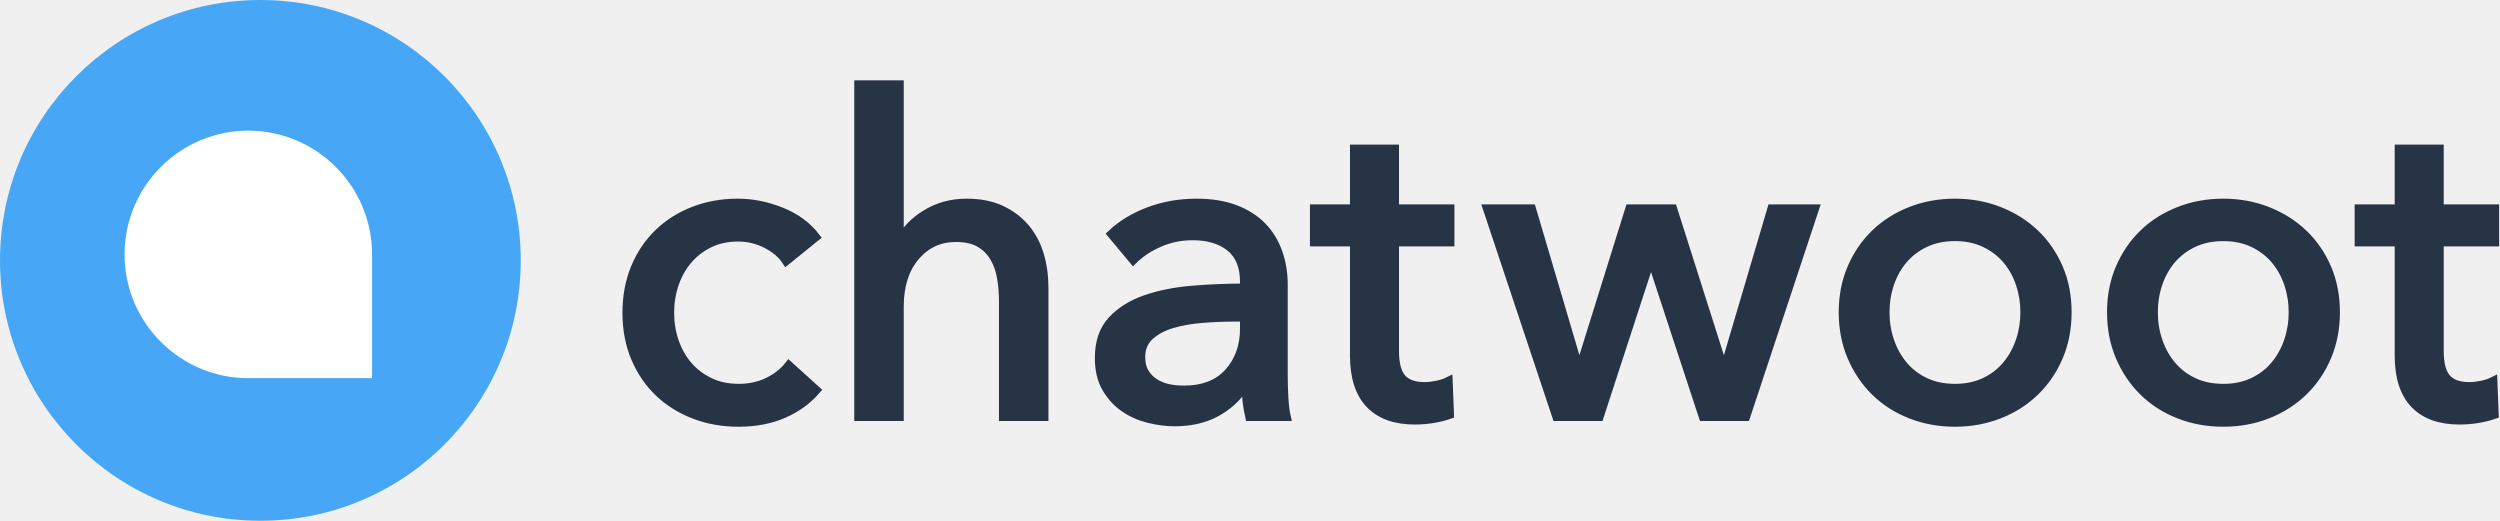
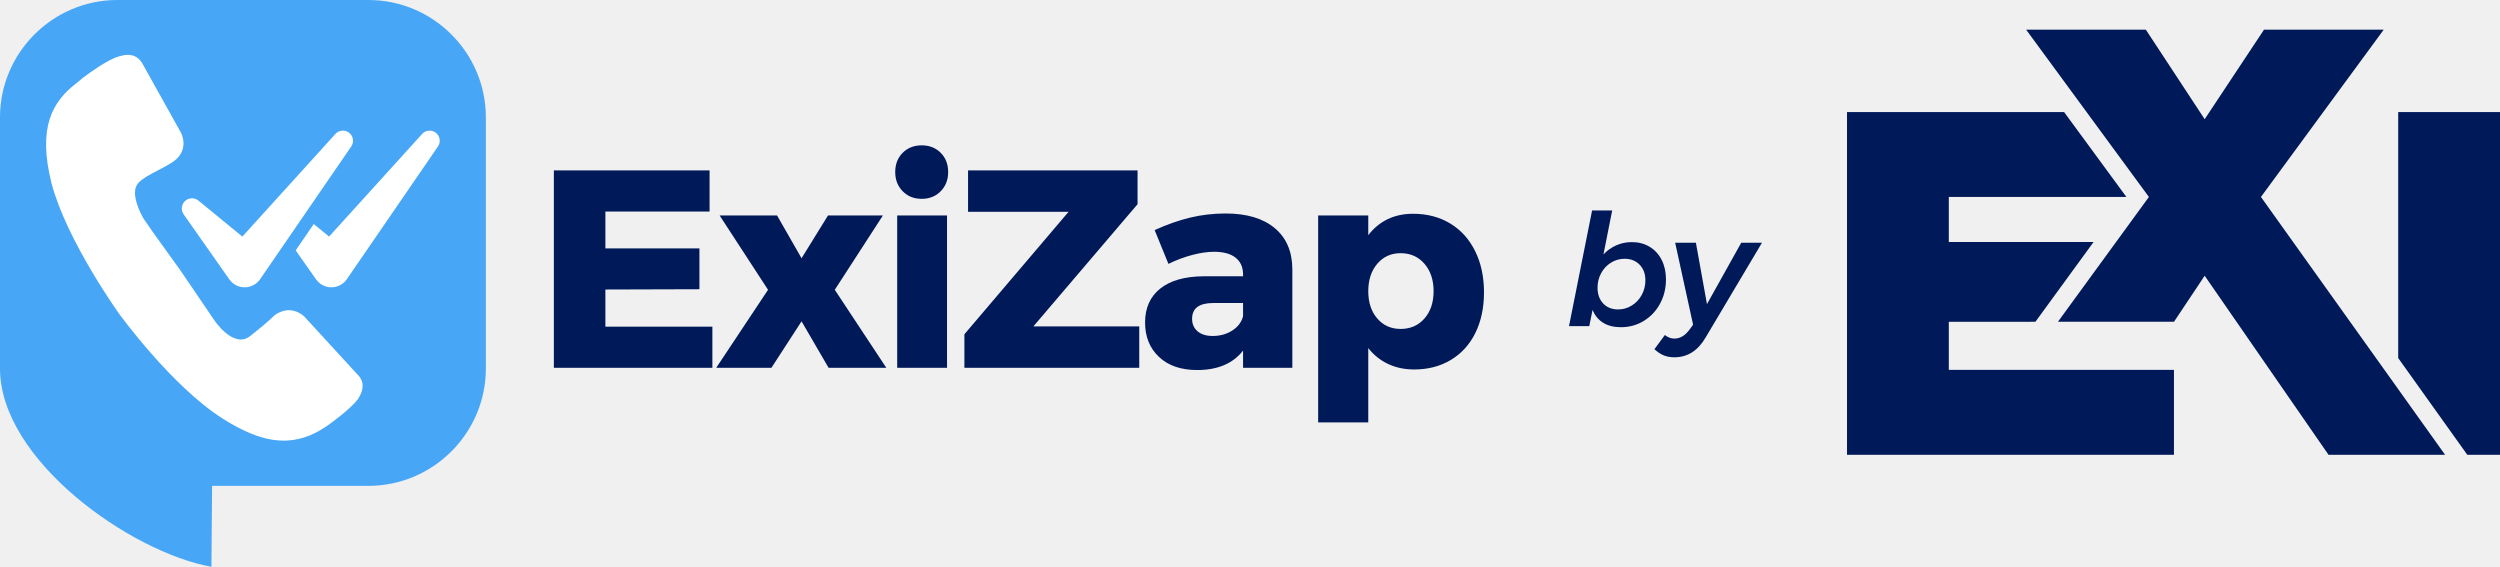
- <svg xmlns="http://www.w3.org/2000/svg" width="2458px" height="512px" viewBox="0 0 2458 512" version="1.1">
-   <g id="Logo" stroke="none" stroke-width="1" fill="none" fill-rule="evenodd">
-     <g id="on_white" fill-rule="nonzero">
-       <g id="woot-log">
-         <circle id="Oval" fill="#47A7F6" cx="256" cy="256" r="256" />
-         <path d="M362.808,368.808 L244.123,368.808 C178.699,368.808 125.457,315.562 125.457,250.122 C125.457,184.703 178.699,131.457 244.124,131.457 C309.565,131.457 362.808,184.703 362.808,250.122 L362.808,368.808 Z" id="Fill-1" stroke="#FFFFFF" stroke-width="6" fill="#FFFFFF" />
-       </g>
-       <path d="M772.982,256.848 C768.658,250.217 762.171,244.667 753.522,240.198 C744.872,235.73 735.647,233.495 725.844,233.495 C715.177,233.495 705.735,235.513 697.518,239.55 C689.302,243.586 682.31,248.992 676.544,255.767 C670.778,262.542 666.381,270.398 663.354,279.336 C660.327,288.273 658.813,297.643 658.813,307.446 C658.813,317.248 660.327,326.618 663.354,335.555 C666.381,344.493 670.778,352.349 676.544,359.124 C682.31,365.899 689.374,371.305 697.735,375.341 C706.095,379.378 715.609,381.396 726.277,381.396 C736.656,381.396 746.098,379.378 754.603,375.341 C763.108,371.305 770.099,365.827 775.577,358.908 L802.822,383.558 C794.173,393.649 783.361,401.505 770.387,407.127 C757.414,412.749 742.71,415.56 726.277,415.56 C710.42,415.56 695.789,412.965 682.382,407.776 C668.976,402.586 657.372,395.307 647.569,385.937 C637.767,376.567 630.055,365.251 624.433,351.989 C618.811,338.727 616,323.879 616,307.446 C616,291.3 618.739,276.597 624.217,263.335 C629.695,250.073 637.335,238.685 647.137,229.171 C656.939,219.657 668.544,212.305 681.95,207.115 C695.356,201.926 709.843,199.331 725.412,199.331 C739.827,199.331 754.17,202.214 768.441,207.98 C782.713,213.746 794.028,222.107 802.389,233.063 L772.982,256.848 Z M885.421,236.09 C890.322,225.999 898.683,217.35 910.504,210.143 C922.324,202.935 935.586,199.331 950.29,199.331 C963.552,199.331 974.94,201.565 984.454,206.034 C993.968,210.503 1001.896,216.485 1008.239,223.981 C1014.582,231.477 1019.267,240.27 1022.294,250.361 C1025.321,260.452 1026.835,271.263 1026.835,282.795 L1026.835,409.938 L986.184,409.938 L986.184,296.634 C986.184,288.273 985.535,280.345 984.238,272.849 C982.94,265.353 980.562,258.722 977.102,252.956 C973.643,247.19 968.958,242.577 963.047,239.117 C957.137,235.658 949.425,233.928 939.911,233.928 C923.766,233.928 910.504,240.054 900.125,252.307 C889.746,264.56 884.556,280.921 884.556,301.391 L884.556,409.938 L843.905,409.938 L843.905,83 L884.556,83 L884.556,236.09 L885.421,236.09 Z M1223.171,277.174 C1223.171,261.893 1218.558,250.577 1209.332,243.226 C1200.106,235.874 1187.853,232.198 1172.573,232.198 C1161.041,232.198 1150.157,234.432 1139.923,238.901 C1129.688,243.37 1121.111,249.064 1114.191,255.983 L1092.568,230.036 C1102.659,220.522 1114.984,213.026 1129.544,207.548 C1144.103,202.07 1159.743,199.331 1176.465,199.331 C1191.169,199.331 1203.926,201.421 1214.738,205.602 C1225.549,209.782 1234.415,215.476 1241.334,222.684 C1248.253,229.892 1253.443,238.396 1256.902,248.199 C1260.362,258.001 1262.092,268.524 1262.092,279.768 L1262.092,369.287 C1262.092,376.206 1262.308,383.486 1262.741,391.126 C1263.173,398.766 1263.966,405.037 1265.119,409.938 L1228.36,409.938 C1226.054,400.136 1224.9,390.333 1224.9,380.531 L1223.603,380.531 C1216.107,391.487 1206.665,399.991 1195.277,406.046 C1183.889,412.1 1170.411,415.128 1154.842,415.128 C1146.77,415.128 1138.337,414.046 1129.544,411.884 C1120.75,409.722 1112.75,406.19 1105.542,401.289 C1098.334,396.388 1092.352,389.901 1087.595,381.828 C1082.838,373.756 1080.46,363.809 1080.46,351.989 C1080.46,336.42 1084.64,324.095 1093.001,315.014 C1101.362,305.932 1112.317,299.013 1125.868,294.256 C1139.418,289.499 1154.698,286.399 1171.708,284.958 C1188.718,283.516 1205.872,282.795 1223.171,282.795 L1223.171,277.174 Z M1213.224,312.203 C1203.133,312.203 1192.682,312.635 1181.871,313.5 C1171.059,314.365 1161.257,316.095 1152.464,318.689 C1143.67,321.284 1136.391,325.176 1130.625,330.366 C1124.859,335.555 1121.976,342.475 1121.976,351.124 C1121.976,357.178 1123.201,362.224 1125.651,366.26 C1128.102,370.296 1131.345,373.612 1135.382,376.206 C1139.418,378.801 1143.887,380.603 1148.788,381.612 C1153.689,382.621 1158.734,383.126 1163.924,383.126 C1182.952,383.126 1197.584,377.432 1207.818,366.044 C1218.053,354.655 1223.171,340.312 1223.171,323.014 L1223.171,312.203 L1213.224,312.203 Z M1425.993,238.252 L1371.504,238.252 L1371.504,345.069 C1371.504,357.467 1373.81,366.332 1378.423,371.666 C1383.036,376.999 1390.388,379.666 1400.478,379.666 C1404.226,379.666 1408.263,379.234 1412.587,378.369 C1416.912,377.504 1420.804,376.206 1424.264,374.477 L1425.561,407.776 C1420.66,409.506 1415.254,410.875 1409.344,411.884 C1403.433,412.893 1397.307,413.398 1390.964,413.398 C1371.648,413.398 1356.872,408.064 1346.637,397.397 C1336.402,386.729 1331.285,370.729 1331.285,349.394 L1331.285,238.252 L1291.931,238.252 L1291.931,204.953 L1331.285,204.953 L1331.285,146.139 L1371.504,146.139 L1371.504,204.953 L1425.993,204.953 L1425.993,238.252 Z M1506.078,204.953 L1552.351,361.503 L1553.216,361.503 L1602.083,204.953 L1644.897,204.953 L1694.629,361.503 L1695.494,361.503 L1741.767,204.953 L1784.581,204.953 L1716.685,409.938 L1674.304,409.938 L1623.706,255.983 L1622.841,255.983 L1572.676,409.938 L1530.295,409.938 L1461.967,204.953 L1506.078,204.953 Z M2032.811,307.013 C2032.811,322.87 2030,337.429 2024.378,350.691 C2018.756,363.953 2010.972,375.413 2001.026,385.072 C1991.079,394.73 1979.331,402.226 1965.78,407.56 C1952.23,412.893 1937.671,415.56 1922.102,415.56 C1906.534,415.56 1891.974,412.893 1878.424,407.56 C1864.873,402.226 1853.197,394.73 1843.395,385.072 C1833.592,375.413 1825.88,363.953 1820.258,350.691 C1814.636,337.429 1811.825,322.87 1811.825,307.013 C1811.825,291.156 1814.636,276.669 1820.258,263.551 C1825.88,250.433 1833.592,239.117 1843.395,229.603 C1853.197,220.089 1864.873,212.665 1878.424,207.332 C1891.974,201.998 1906.534,199.331 1922.102,199.331 C1937.671,199.331 1952.23,201.998 1965.78,207.332 C1979.331,212.665 1991.079,220.089 2001.026,229.603 C2010.972,239.117 2018.756,250.433 2024.378,263.551 C2030,276.669 2032.811,291.156 2032.811,307.013 Z M1990.43,307.013 C1990.43,297.211 1988.917,287.841 1985.89,278.903 C1982.862,269.966 1978.466,262.11 1972.7,255.334 C1966.934,248.559 1959.798,243.154 1951.293,239.117 C1942.788,235.081 1933.058,233.063 1922.102,233.063 C1911.146,233.063 1901.416,235.081 1892.911,239.117 C1884.406,243.154 1877.271,248.559 1871.505,255.334 C1865.738,262.11 1861.342,269.966 1858.315,278.903 C1855.287,287.841 1853.774,297.211 1853.774,307.013 C1853.774,316.816 1855.287,326.185 1858.315,335.123 C1861.342,344.06 1865.738,351.989 1871.505,358.908 C1877.271,365.827 1884.406,371.305 1892.911,375.341 C1901.416,379.378 1911.146,381.396 1922.102,381.396 C1933.058,381.396 1942.788,379.378 1951.293,375.341 C1959.798,371.305 1966.934,365.827 1972.7,358.908 C1978.466,351.989 1982.862,344.06 1985.89,335.123 C1988.917,326.185 1990.43,316.816 1990.43,307.013 Z M2296.611,307.013 C2296.611,322.87 2293.8,337.429 2288.178,350.691 C2282.556,363.953 2274.771,375.413 2264.825,385.072 C2254.878,394.73 2243.13,402.226 2229.58,407.56 C2216.029,412.893 2201.47,415.56 2185.901,415.56 C2170.333,415.56 2155.774,412.893 2142.223,407.56 C2128.673,402.226 2116.996,394.73 2107.194,385.072 C2097.392,375.413 2089.68,363.953 2084.058,350.691 C2078.436,337.429 2075.625,322.87 2075.625,307.013 C2075.625,291.156 2078.436,276.669 2084.058,263.551 C2089.68,250.433 2097.392,239.117 2107.194,229.603 C2116.996,220.089 2128.673,212.665 2142.223,207.332 C2155.774,201.998 2170.333,199.331 2185.901,199.331 C2201.47,199.331 2216.029,201.998 2229.58,207.332 C2243.13,212.665 2254.878,220.089 2264.825,229.603 C2274.771,239.117 2282.556,250.433 2288.178,263.551 C2293.8,276.669 2296.611,291.156 2296.611,307.013 Z M2254.23,307.013 C2254.23,297.211 2252.716,287.841 2249.689,278.903 C2246.662,269.966 2242.265,262.11 2236.499,255.334 C2230.733,248.559 2223.597,243.154 2215.092,239.117 C2206.587,235.081 2196.857,233.063 2185.901,233.063 C2174.946,233.063 2165.215,235.081 2156.71,239.117 C2148.205,243.154 2141.07,248.559 2135.304,255.334 C2129.538,262.11 2125.141,269.966 2122.114,278.903 C2119.087,287.841 2117.573,297.211 2117.573,307.013 C2117.573,316.816 2119.087,326.185 2122.114,335.123 C2125.141,344.06 2129.538,351.989 2135.304,358.908 C2141.07,365.827 2148.205,371.305 2156.71,375.341 C2165.215,379.378 2174.946,381.396 2185.901,381.396 C2196.857,381.396 2206.587,379.378 2215.092,375.341 C2223.597,371.305 2230.733,365.827 2236.499,358.908 C2242.265,351.989 2246.662,344.06 2249.689,335.123 C2252.716,326.185 2254.23,316.816 2254.23,307.013 Z M2453.16,238.252 L2398.671,238.252 L2398.671,345.069 C2398.671,357.467 2400.977,366.332 2405.59,371.666 C2410.203,376.999 2417.554,379.666 2427.645,379.666 C2431.393,379.666 2435.429,379.234 2439.754,378.369 C2444.079,377.504 2447.971,376.206 2451.43,374.477 L2452.728,407.776 C2447.827,409.506 2442.421,410.875 2436.511,411.884 C2430.6,412.893 2424.474,413.398 2418.131,413.398 C2398.815,413.398 2384.039,408.064 2373.804,397.397 C2363.569,386.729 2358.452,370.729 2358.452,349.394 L2358.452,238.252 L2319.098,238.252 L2319.098,204.953 L2358.452,204.953 L2358.452,146.139 L2398.671,146.139 L2398.671,204.953 L2453.16,204.953 L2453.16,238.252 Z" id="chatwoot" stroke="#273445" stroke-width="8" fill="#273444" />
+ <svg xmlns="http://www.w3.org/2000/svg" xml:space="preserve" width="649.065mm" height="147.162mm" version="1.1" style="shape-rendering:geometricPrecision; text-rendering:geometricPrecision; image-rendering:optimizeQuality; fill-rule:evenodd; clip-rule:evenodd" viewBox="0 0 64890.6 14712.58">
+   <defs>
+     <style type="text/css">
+    
+     .fil1 {fill:#001959}
+     .fil0 {fill:#47A7F6}
+     .fil2 {fill:white}
+     .fil3 {fill:#001959;fill-rule:nonzero}
+    
+   </style>
+   </defs>
+   <g id="Camada_x0020_1">
+     <g id="_2047888170144">
+       <path class="fil0" d="M9566.8 0l-6522.85 0c-1674.18,0 -3043.94,1369.78 -3043.94,3043.96l0 6522.85c0,2374.86 3381.57,4764.12 5488.03,5145.76l17.18 -2101.8 4061.6 0c1674.18,0 3043.95,-1369.77 3043.95,-3043.96l0 -6522.85c0,-1674.18 -1369.77,-3043.96 -3043.95,-3043.96z" />
+       <path class="fil1" d="M14376.17 4423.14l4041.54 0 0 1066.98 -2704.12 0 0 957.42 2440.93 0 0 1059.72 -2440.93 7.26 0 964.79 2777.17 0 0 1066.98 -4114.59 0 0 -5123.15zm4302.3 1169.3l1490.91 0 635.93 1110.89 686.85 -1110.89 1425.1 0 -1249.6 1929.45 1337.42 2024.39 -1498.28 0 -701.49 -1205.95 -782.04 1205.95 -1432.48 0 1344.8 -2024.39 -1257.12 -1929.45zm4609.39 0l1293.51 0 0 3953.84 -1293.51 0 0 -3953.84zm635.81 -1819.88c199.68,0 364.1,64.65 493.28,193.82 129.05,129.05 193.69,295.89 193.69,500.67 0,199.67 -64.64,365.37 -193.69,496.96 -129.18,131.47 -293.6,197.26 -493.28,197.26 -199.81,0 -364.36,-65.79 -493.41,-197.26 -129.05,-131.59 -193.69,-297.29 -193.69,-496.96 0,-204.78 64.64,-371.62 193.69,-500.67 129.05,-129.17 293.6,-193.82 493.41,-193.82zm1203.54 650.58l4399.53 0 0 876.98 -2703.99 3171.8 2747.9 0 0 1074.37 -4538.51 0 0 -869.73 2704.12 -3179.18 -2609.05 0 0 -1074.24zm6684.82 1118.15c545.71,0 969.62,125.48 1271.75,376.44 302,250.84 455.48,602.86 460.32,1056.04l0 2572.52 -1278.89 0 0 -445.8c-263.06,336.1 -660.12,504.22 -1191.32,504.22 -418.96,0 -749.08,-113.26 -990.25,-339.79 -241.16,-226.66 -361.81,-525.1 -361.81,-895.31 0,-375.18 130.45,-667.51 391.08,-876.99 260.64,-209.47 634.54,-316.75 1121.84,-321.59l1030.46 0 0 -43.78c0,-190.13 -64.51,-336.24 -193.69,-438.55 -129.05,-102.32 -315.49,-153.47 -559.07,-153.47 -165.7,0 -352.01,26.71 -559.07,80.42 -207.06,53.59 -415.39,131.47 -625,233.78l-357.99 -876.98c321.59,-146.1 629.71,-254.53 924.45,-325.16 294.86,-70.63 600.56,-106 917.2,-106zm-336.11 3179.18c194.83,0 365.37,-47.6 511.59,-142.54 146.1,-95.07 238.75,-218.14 277.69,-369.06l0 -343.5 -774.65 0c-365.51,0 -548.26,136.31 -548.26,409.16 0,136.43 47.59,244.85 142.53,325.28 95.07,80.44 225.38,120.65 391.09,120.65zm5201.29 -3171.81c365.38,0 686.98,84 964.66,252.12 277.69,167.99 493.28,406.74 646.76,716.24 153.48,309.37 230.22,666.23 230.22,1070.54 0,399.49 -74.32,750.36 -222.85,1052.35 -148.64,302.13 -360.53,536.04 -635.93,701.74 -275.15,165.57 -593.05,248.42 -953.72,248.42 -248.43,0 -473.68,-47.47 -675.9,-142.41 -202.22,-95.07 -374.03,-232.77 -515.29,-412.97l0 1929.33 -1300.9 0 0 -5371.57 1300.9 0 0 511.6c287.49,-370.34 674.87,-555.39 1162.05,-555.39zm-321.59 2989.06c253.38,0 459.3,-90.1 617.61,-270.42 158.32,-180.35 237.48,-416.55 237.48,-708.88 0,-292.32 -79.16,-529.79 -237.48,-712.55 -158.31,-182.76 -364.23,-274.12 -617.61,-274.12 -248.42,0 -450.64,91.37 -606.55,274.12 -155.89,182.76 -233.9,420.23 -233.9,712.55 0,292.33 78.01,528.53 233.9,708.88 155.91,180.33 358.13,270.42 606.55,270.42z" />
+       <path class="fil2" d="M11328.02 3458.36c-107.39,-97.38 -273.4,-89.26 -370.76,18.14l-2415.98 2664.67 -397.76 -326.15 -468.11 684.37 526.75 750.07c32.39,45.73 74.22,88.25 123.13,121.82 222.15,152.51 525.88,96.07 678.39,-126.09l19.36 -28.2 2345.06 -3415.59c73.36,-106.6 58.43,-253.7 -40.08,-343.03z" />
+       <path class="fil2" d="M9077.04 3458.36c-107.39,-97.38 -273.37,-89.26 -370.76,18.14l-2415.97 2664.67 -1139.54 -934.41c-89.47,-73.29 -220.26,-81.65 -319.52,-11.92 -119.46,83.89 -148.29,248.75 -64.4,368.22l1184.35 1686.4c32.38,45.73 74.22,88.25 123.13,121.82 222.14,152.51 525.87,96.07 678.4,-126.09l19.36 -28.2 2345.04 -3415.59c73.38,-106.6 58.44,-253.7 -40.08,-343.03z" />
+       <path class="fil2" d="M3097.63 8151.68c0,0 1356.91,1874.24 2684.2,2714.82 506.77,320.68 925.25,492.09 1292.02,547.97 130.1,18.33 248.02,25.33 365.37,20.62 422.68,-16.94 780.53,-184.17 1123.35,-433.08 0,0 537.25,-386.07 726.97,-640.66 177.52,-265.82 156.79,-488.46 -26.35,-657.48l-1352.71 -1474.6c0,0 -332.1,-363.06 -778.23,-51.19 0,0 -192.06,195.88 -636.78,542.98 -433,346.63 -933.67,-409.48 -933.67,-409.48l-887.29 -1305.08c0,0 -224,-308.56 -485.65,-674.34 -161.6,-216.99 -324.07,-457.37 -473.94,-674.82 -330.18,-610.04 -174.28,-828.01 -174.28,-828.01 85.01,-226.86 688.04,-439.2 962.24,-638.29 434.41,-311.4 193.45,-748.65 193.45,-748.65l-975.59 -1748.43c-115.06,-230.56 -307.16,-328.68 -620.9,-233.83 -314.21,83.13 -839.2,480.52 -839.2,480.52 -91.58,62.48 -171.38,124.5 -250.77,198.22 -662.17,496.89 -1035.02,1170.46 -670.97,2625.83 401.31,1501.07 1758.69,3386.93 1758.69,3386.93l0.03 0.07z" />
+       <path class="fil3" d="M64890.6 11804.59l-848.98 0 -1793.32 -2510.92 0 -6385.7 2642.3 0 0 8896.61zm-14306.94 -3452.29l0 1248.06 5843.83 0 0 2204.23 -8486.13 0 0 -8896.61 5634.18 0 1617.71 2204.31 -4609.59 0 0 1168.54 3758.03 0 -1509.58 2070.94 -2248.45 0.52zm2832.76 -0.52l2361.07 -3239.49 -3186.81 -4342.12 3107.14 0 1527.03 2323.85 1540.25 -2323.85 3107.37 0 -3187.04 4342.12 4779.75 6692.3 -3025.35 0 -3214.98 -4647.4 -796.4 1194.59 -3012.03 0z" />
+       <path class="fil3" d="M42356.17 6284.01c172.62,0 326.36,40.46 461.22,121.37 134.87,80.92 239.38,194.87 313.55,341.88 74.17,146.99 111.26,314.89 111.26,503.7 0,231.96 -51.25,442.34 -153.74,631.15 -102.49,188.8 -242.75,337.83 -420.77,447.06 -178.02,109.24 -376.26,163.86 -594.72,163.86 -183.42,0 -337.16,-38.44 -461.23,-115.31 -124.07,-76.86 -215.78,-188.12 -275.11,-333.78l-84.96 420.77 -525.96 0 598.78 -3001.99 521.9 0 -226.56 1140.92c97.11,-102.49 208.36,-181.39 333.78,-236.68 125.43,-55.3 259.61,-82.94 402.56,-82.94zm-186.1 432.9c-129.47,0 -248.14,33.71 -356.03,101.15 -107.88,67.42 -192.85,158.46 -254.89,273.08 -62.03,114.63 -93.05,239.38 -93.05,374.24 0,169.93 48.55,306.8 145.64,410.65 97.1,103.84 226.56,155.76 388.39,155.76 126.77,0 244.77,-33.71 354.01,-101.15 109.23,-67.42 195.54,-159.13 258.93,-275.11 63.38,-115.98 95.08,-241.4 95.08,-376.26 0,-169.92 -49.9,-306.14 -149.69,-408.63 -99.8,-102.48 -229.26,-153.73 -388.39,-153.73z" />
+       <path id="_1" class="fil3" d="M45734.41 6300.2l-1460.53 2455.8c-199.59,345.24 -470.65,517.86 -813.2,517.86 -107.89,0 -202.29,-17.54 -283.21,-52.6 -80.91,-35.06 -159.13,-87.66 -234.65,-157.79l271.06 -368.16c75.52,62.03 157.79,93.05 246.8,93.05 145.64,0 275.11,-75.52 388.39,-226.56l97.1 -133.51 -465.27 -2128.09 538.1 0 287.25 1594.04 890.07 -1594.04 538.09 0z" />
    </g>
  </g>
</svg>
